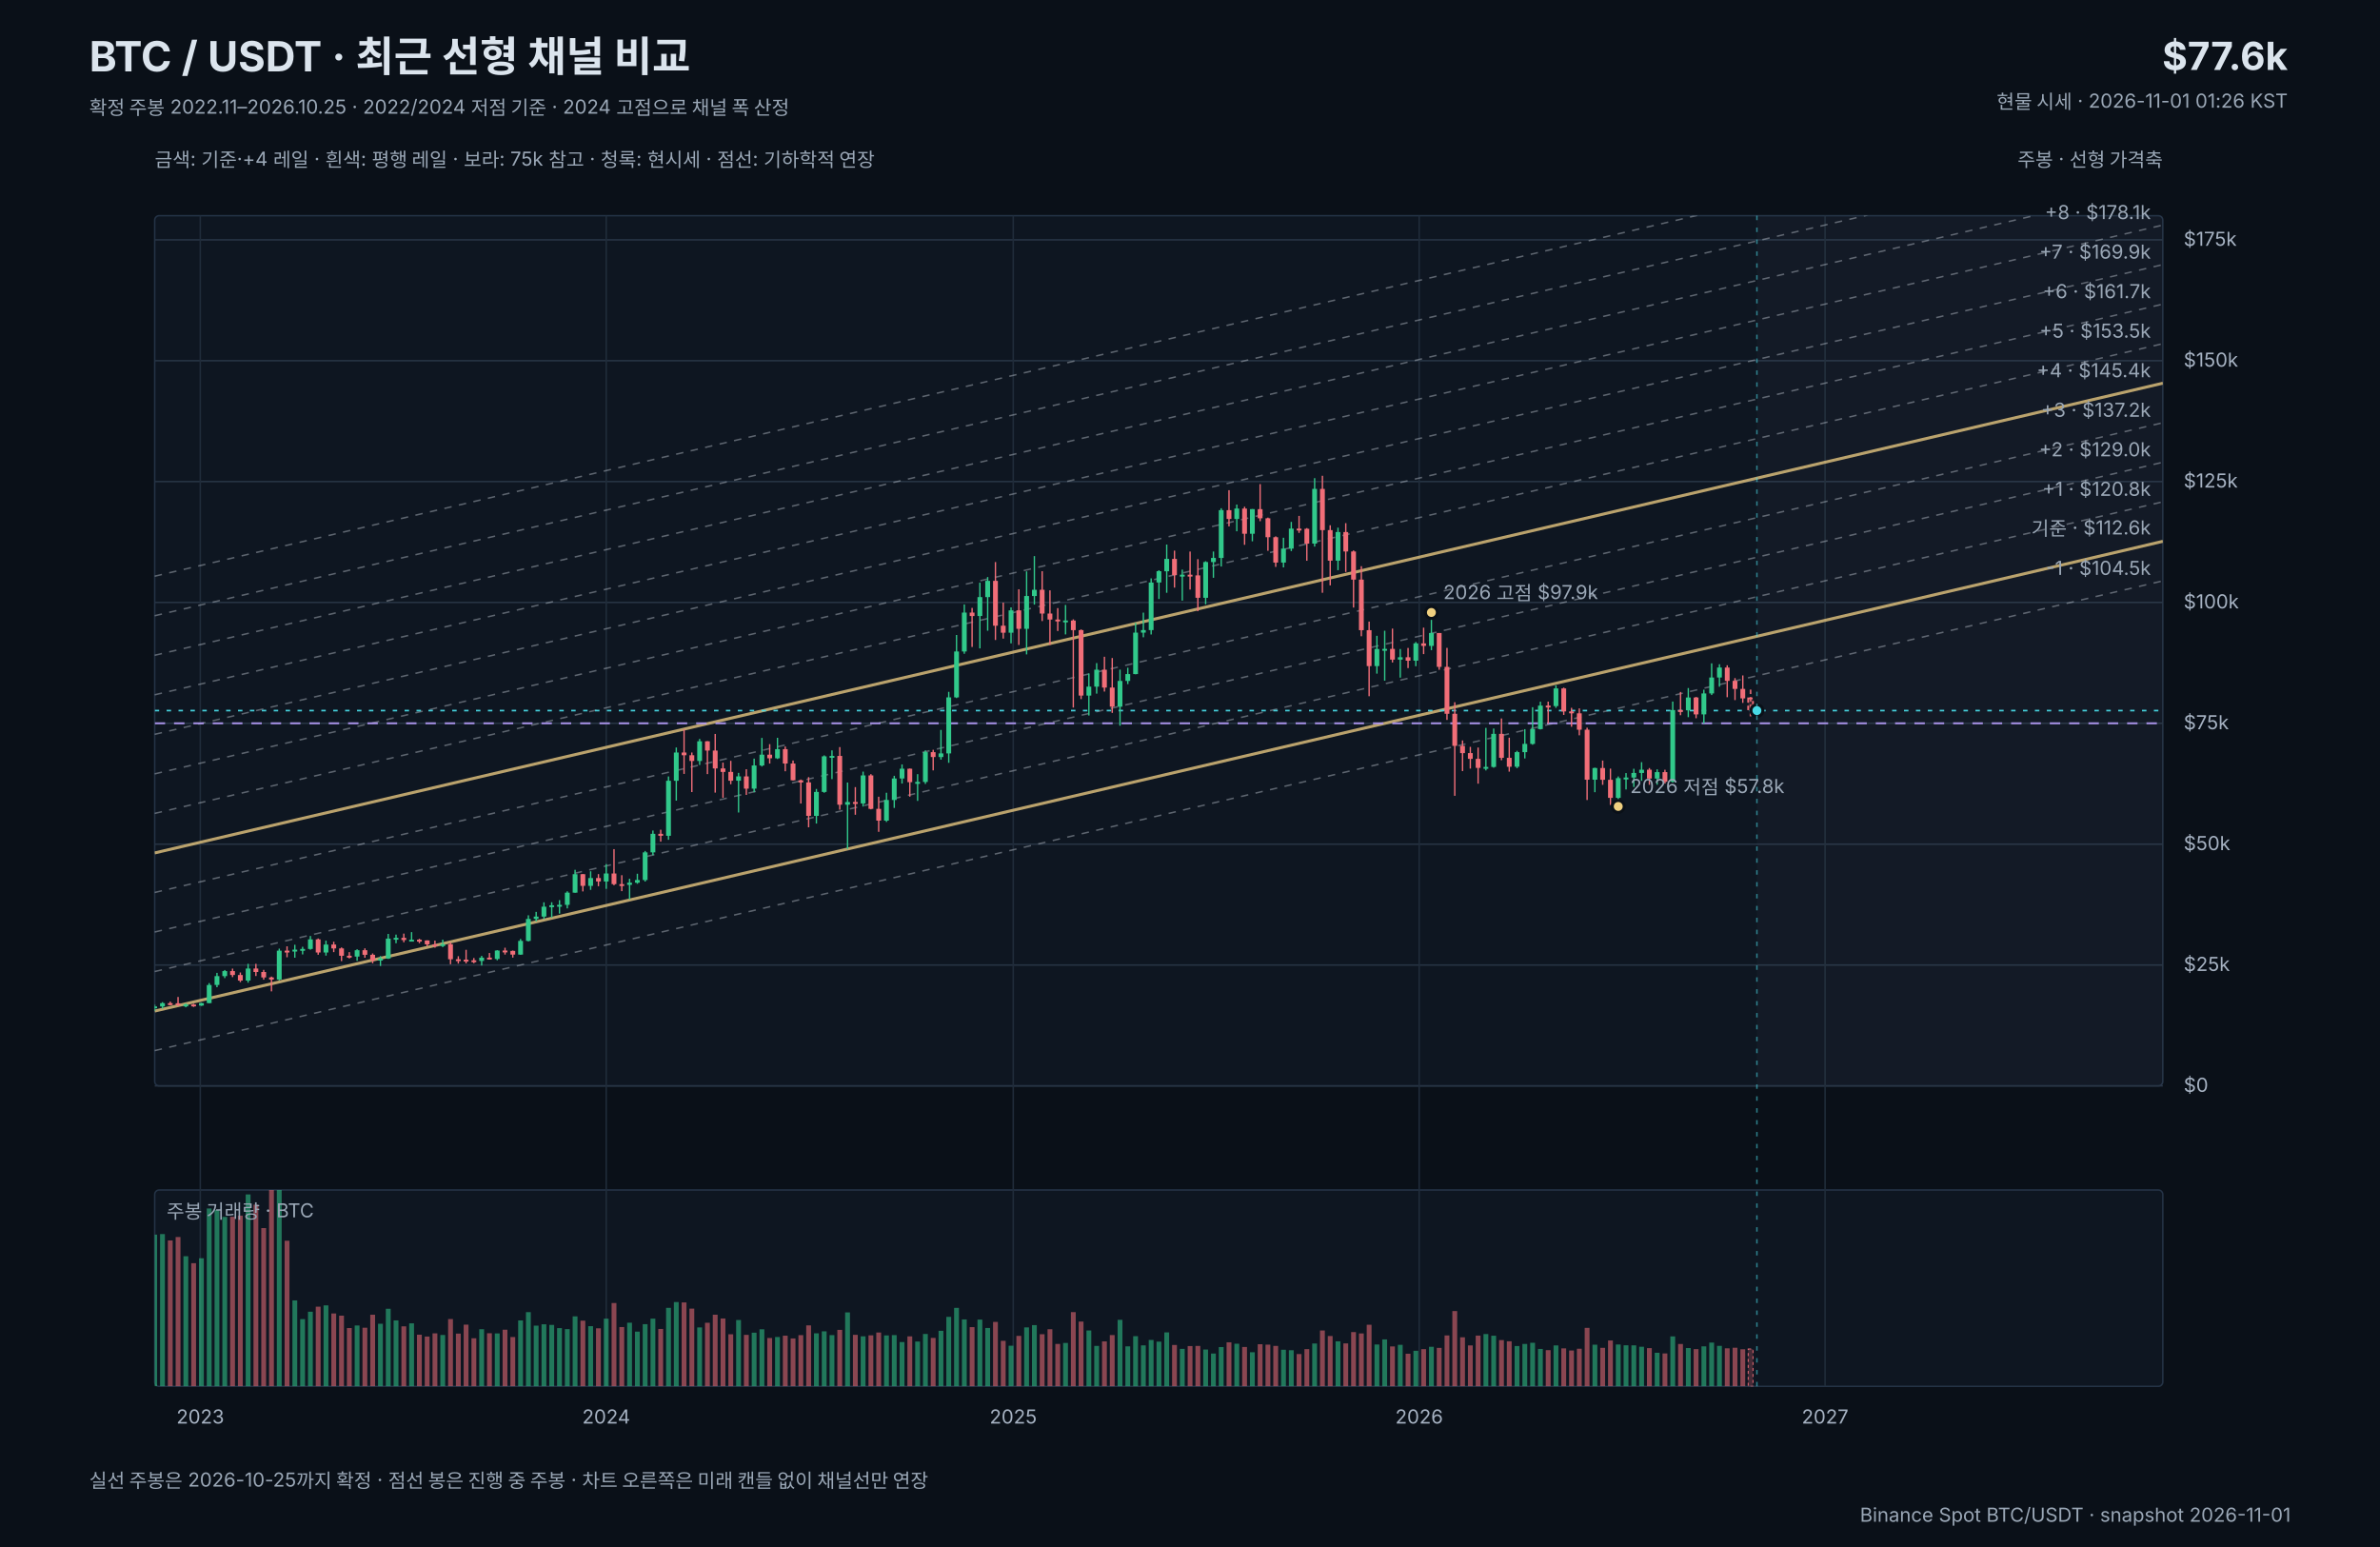
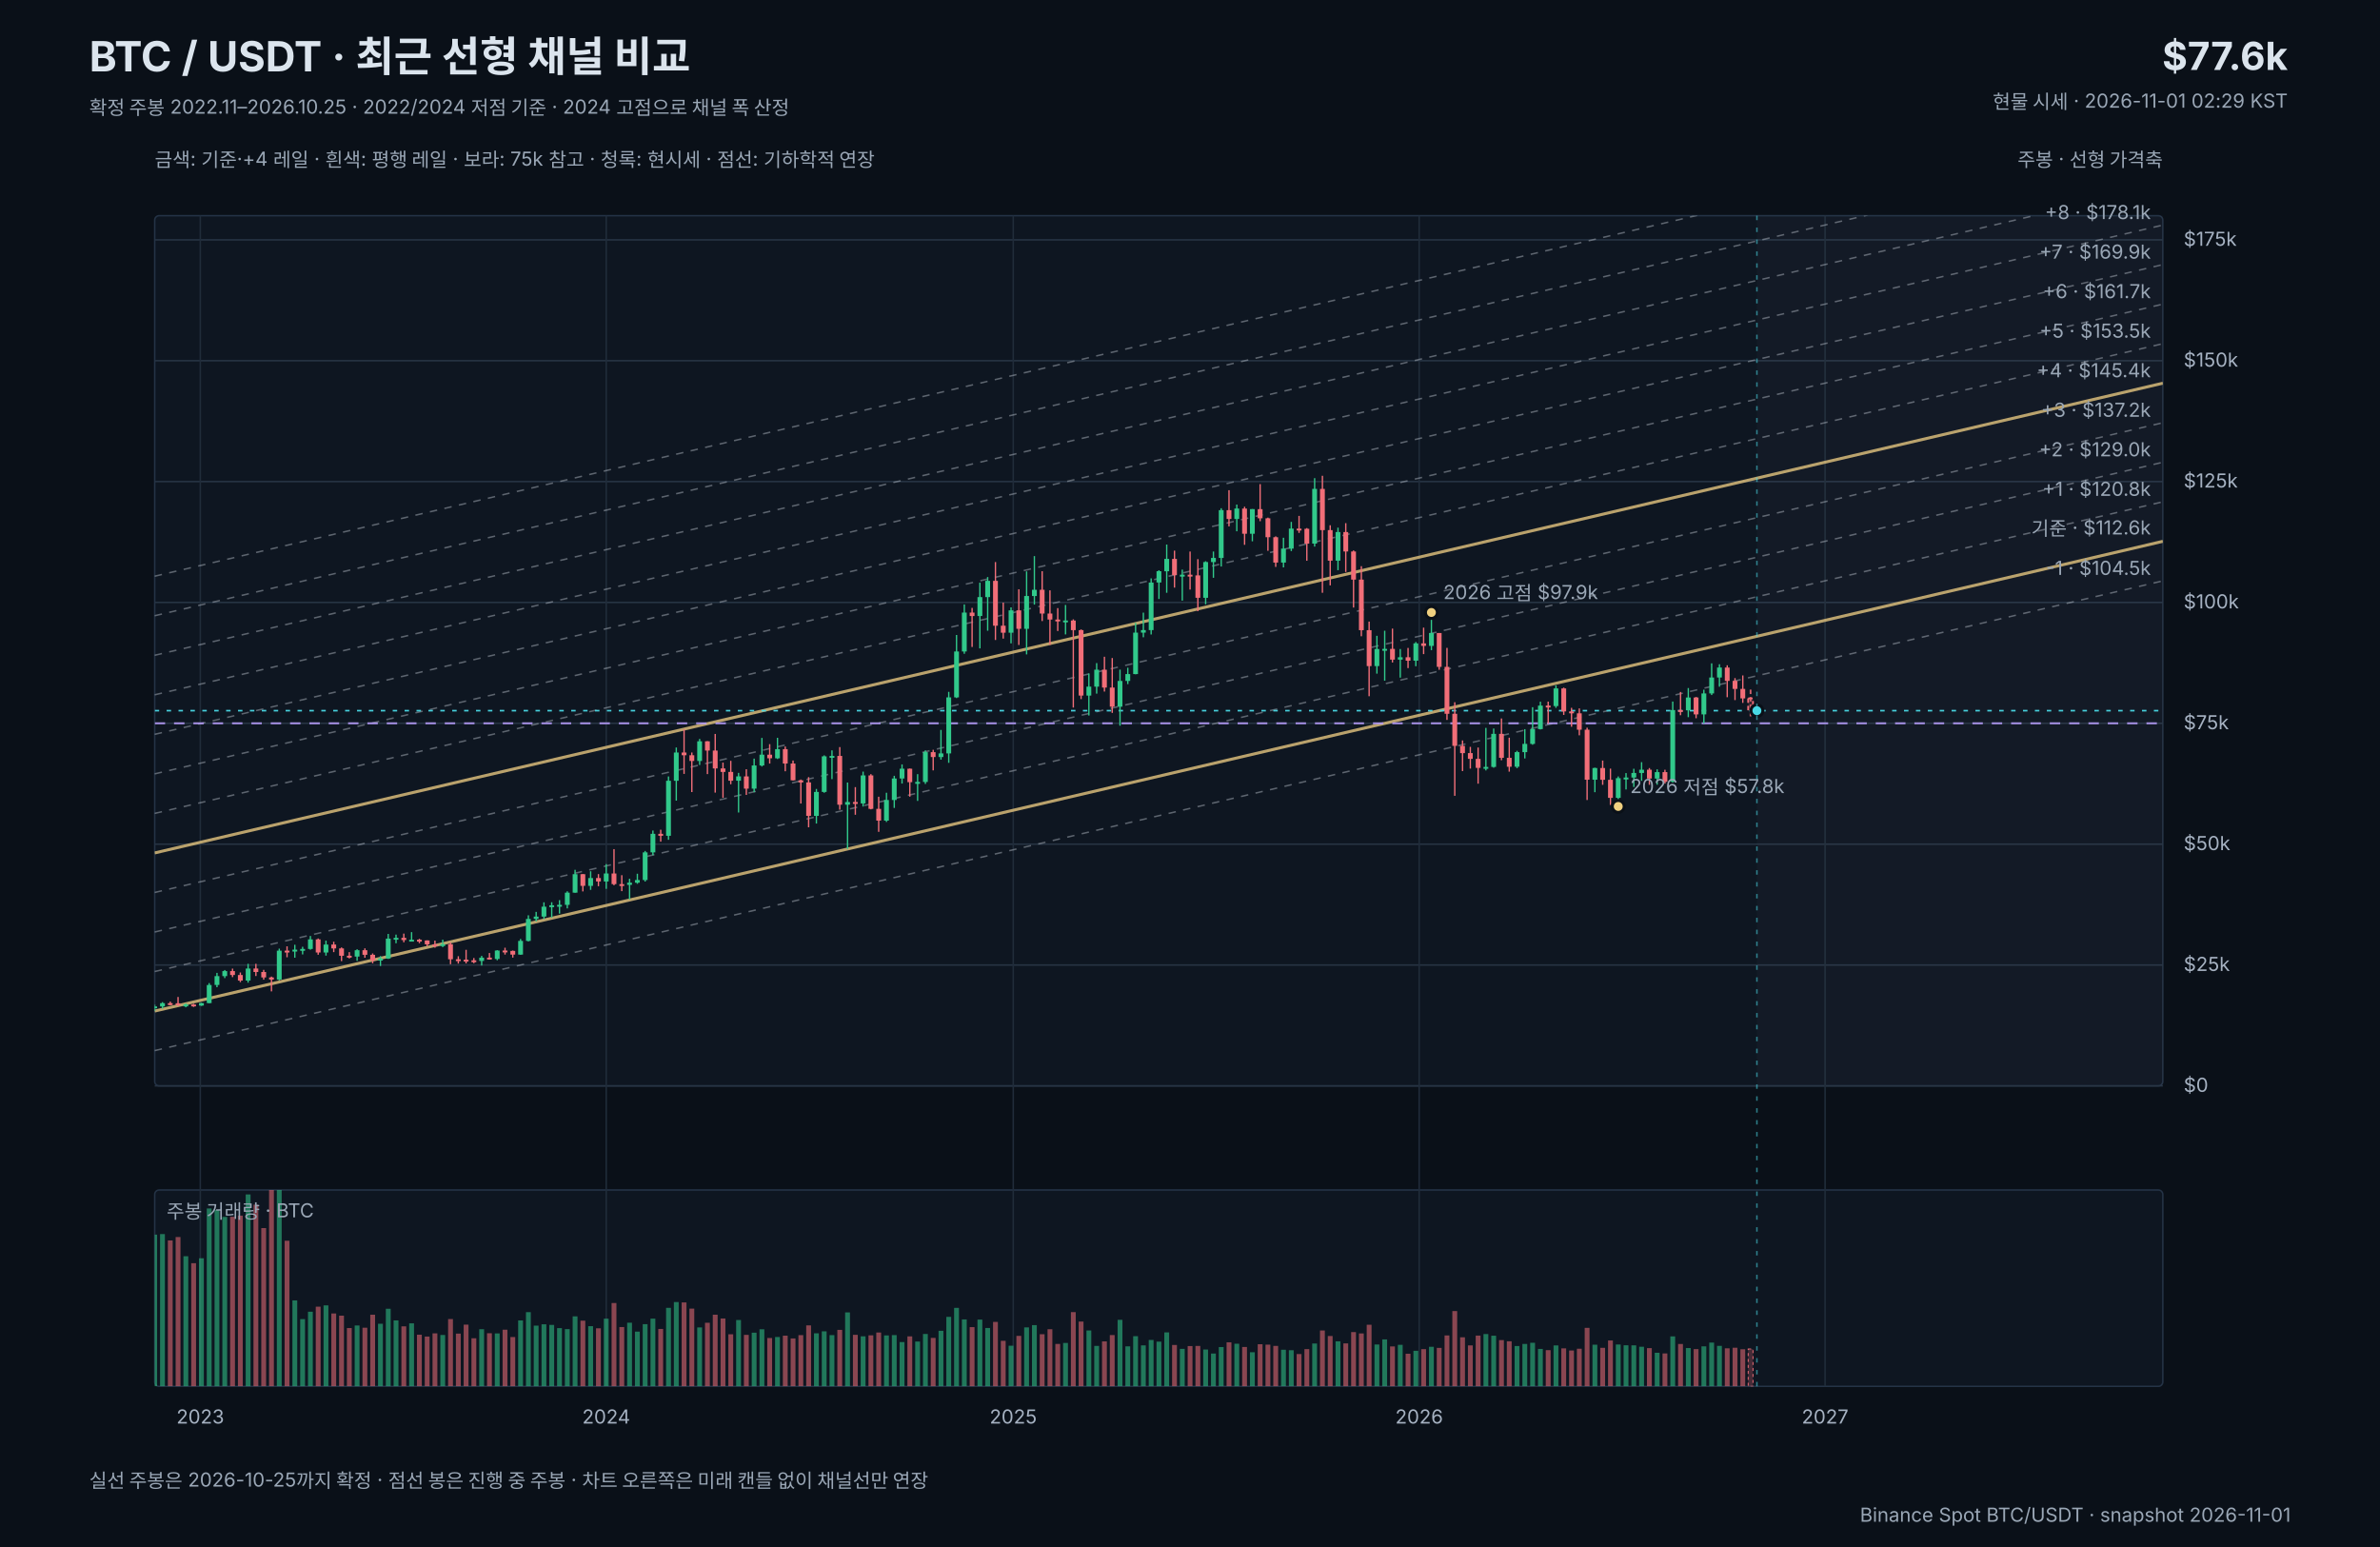
<svg xmlns="http://www.w3.org/2000/svg" width="1600" height="1040" viewBox="0 0 1600 1040">
  <rect width="1600" height="1040" fill="#0a1018" />
  <style>text{font-family:Inter,'Segoe UI','Noto Sans KR',sans-serif;fill:#dbe4ed}.small{font-size:13px;fill:#9aa7b6}.title{font-size:28px;font-weight:700}.axis{font-size:13px;fill:#a6b2c2}.badge{font-size:12px;font-weight:700}</style>
  <text x="60" y="48" class="title">BTC / USDT · 최근 선형 채널 비교</text>
  <text x="60" y="77" class="small">확정 주봉 2022.11–2026.10.25 · 2022/2024 저점 기준 · 2024 고점으로 채널 폭 산정</text>
  <text x="1538" y="47" text-anchor="end" font-size="26" font-weight="700" fill="#48d9e5">$77.6k</text>
-   <text x="1538" y="73" text-anchor="end" class="small">현물 시세 · 2026-11-01 01:26 KST</text>
+   <text x="1538" y="73" text-anchor="end" class="small">현물 시세 · 2026-11-01 02:29 KST</text>
  <text x="104" y="112" class="small">금색: 기준·+4 레일 · 흰색: 평행 레일 · 보라: 75k 참고 · 청록: 현시세 · 점선: 기하학적 연장</text>
  <text x="1454" y="112" text-anchor="end" class="small">주봉 · 선형 가격축</text>
  <rect x="104" y="145" width="1350" height="585" rx="3" fill="#0e1621" stroke="#243346" />
  <rect x="104" y="800" width="1350" height="132" rx="3" fill="#0e1621" stroke="#243346" />
  <defs>
    <clipPath id="priceClip">
      <rect x="104" y="145" width="1350" height="585" />
    </clipPath>
    <clipPath id="volumeClip">
      <rect x="104" y="800" width="1350" height="132" />
    </clipPath>
  </defs>
  <line x1="104" y1="730" x2="1454" y2="730" stroke="#273444" stroke-width="1" />
  <text x="1468" y="734" class="axis">$0</text>
  <line x1="104" y1="648.75" x2="1454" y2="648.75" stroke="#273444" stroke-width="1" />
  <text x="1468" y="652.75" class="axis">$25k</text>
  <line x1="104" y1="567.5" x2="1454" y2="567.5" stroke="#273444" stroke-width="1" />
  <text x="1468" y="571.5" class="axis">$50k</text>
  <line x1="104" y1="486.25" x2="1454" y2="486.25" stroke="#273444" stroke-width="1" />
  <text x="1468" y="490.25" class="axis">$75k</text>
  <line x1="104" y1="405" x2="1454" y2="405" stroke="#273444" stroke-width="1" />
  <text x="1468" y="409" class="axis">$100k</text>
  <line x1="104" y1="323.75" x2="1454" y2="323.75" stroke="#273444" stroke-width="1" />
  <text x="1468" y="327.75" class="axis">$125k</text>
  <line x1="104" y1="242.5" x2="1454" y2="242.5" stroke="#273444" stroke-width="1" />
  <text x="1468" y="246.5" class="axis">$150k</text>
  <line x1="104" y1="161.25" x2="1454" y2="161.25" stroke="#273444" stroke-width="1" />
  <text x="1468" y="165.25" class="axis">$175k</text>
  <line x1="134.653" y1="145" x2="134.653" y2="932" stroke="#202c3a" stroke-width="1" />
  <text x="134.653" y="957" text-anchor="middle" class="axis">2023</text>
  <line x1="407.541" y1="145" x2="407.541" y2="932" stroke="#202c3a" stroke-width="1" />
  <text x="407.541" y="957" text-anchor="middle" class="axis">2024</text>
  <line x1="681.177" y1="145" x2="681.177" y2="932" stroke="#202c3a" stroke-width="1" />
  <text x="681.177" y="957" text-anchor="middle" class="axis">2025</text>
  <line x1="954.065" y1="145" x2="954.065" y2="932" stroke="#202c3a" stroke-width="1" />
  <text x="954.065" y="957" text-anchor="middle" class="axis">2026</text>
  <line x1="1226.953" y1="145" x2="1226.953" y2="932" stroke="#202c3a" stroke-width="1" />
  <text x="1226.953" y="957" text-anchor="middle" class="axis">2027</text>
  <rect x="1181.112" y="145" width="272.888" height="585" fill="#9aa7b6" opacity=".035" clip-path="url(#priceClip)" />
  <g clip-path="url(#priceClip)">
    <line x1="104" y1="706.28" x2="1454" y2="390.494" stroke="#c8d0da" stroke-opacity=".42" stroke-width="1" stroke-dasharray="5 5" />
    <line x1="104" y1="679.703" x2="1454" y2="363.917" stroke="#dfc17c" stroke-opacity=".82" stroke-width="2" />
    <line x1="104" y1="653.126" x2="1454" y2="337.34" stroke="#c8d0da" stroke-opacity=".42" stroke-width="1" stroke-dasharray="5 5" />
    <line x1="104" y1="626.549" x2="1454" y2="310.763" stroke="#c8d0da" stroke-opacity=".42" stroke-width="1" stroke-dasharray="5 5" />
    <line x1="104" y1="599.972" x2="1454" y2="284.186" stroke="#c8d0da" stroke-opacity=".42" stroke-width="1" stroke-dasharray="5 5" />
    <line x1="104" y1="573.395" x2="1454" y2="257.609" stroke="#dfc17c" stroke-opacity=".82" stroke-width="2" />
    <line x1="104" y1="546.818" x2="1454" y2="231.032" stroke="#c8d0da" stroke-opacity=".42" stroke-width="1" stroke-dasharray="5 5" />
    <line x1="104" y1="520.241" x2="1454" y2="204.455" stroke="#c8d0da" stroke-opacity=".42" stroke-width="1" stroke-dasharray="5 5" />
    <line x1="104" y1="493.664" x2="1454" y2="177.878" stroke="#c8d0da" stroke-opacity=".42" stroke-width="1" stroke-dasharray="5 5" />
    <line x1="104" y1="467.087" x2="1454" y2="151.301" stroke="#c8d0da" stroke-opacity=".42" stroke-width="1" stroke-dasharray="5 5" />
    <line x1="104" y1="440.51" x2="1454" y2="124.724" stroke="#c8d0da" stroke-opacity=".42" stroke-width="1" stroke-dasharray="5 5" />
    <line x1="104" y1="413.933" x2="1454" y2="98.147" stroke="#c8d0da" stroke-opacity=".42" stroke-width="1" stroke-dasharray="5 5" />
    <line x1="104" y1="387.356" x2="1454" y2="71.57" stroke="#c8d0da" stroke-opacity=".42" stroke-width="1" stroke-dasharray="5 5" />
    <line x1="104" y1="486.25" x2="1454" y2="486.25" stroke="#b49af7" stroke-width="1.3" stroke-dasharray="7 6" opacity=".9" />
-     <line x1="104" y1="477.703" x2="1454" y2="477.703" stroke="#48d9e5" stroke-width="1.1" stroke-dasharray="3 5" opacity=".95" />
+     <line x1="104" y1="477.757" x2="1454" y2="477.757" stroke="#48d9e5" stroke-width="1.1" stroke-dasharray="3 5" opacity=".95" />
    <path d="M104.00 675.36V679.70M109.23 673.70V678.02M124.93 674.55V677.17M135.40 674.17V676.22M140.63 660.91V674.41M145.87 654.04V663.68M151.10 652.13V657.52M166.80 647.94V660.61M187.74 637.73V659.10M198.20 635.15V643.85M203.44 636.48V641.60M208.67 629.25V638.45M219.14 632.38V642.44M240.07 638.15V645.92M255.77 642.77V649.40M261.00 627.85V644.67M266.24 628.33V634.13M276.70 626.64V632.83M297.64 631.71V636.72M323.81 642.61V649.07M334.27 638.79V645.53M349.97 631.27V641.88M355.21 615.34V632.88M360.44 613.05V619.42M365.67 606.59V617.80M370.91 606.57V616.90M376.14 605.15V614.20M381.37 599.19V610.70M386.61 584.73V600.09M397.07 585.71V598.24M407.54 580.89V597.56M423.24 590.76V604.70M428.48 587.38V594.13M433.71 572.07V592.66M438.94 558.35V574.94M449.41 522.00V564.57M454.64 502.53V538.23M470.34 496.75V514.25M496.51 519.61V546.20M506.98 509.98V532.57M512.21 496.07V515.30M522.68 496.01V510.26M548.84 530.38V553.65M554.08 507.81V532.95M559.31 504.45V523.77M569.78 526.08V570.75M580.25 518.75V542.19M595.95 532.97V552.58M601.18 521.57V543.15M606.41 513.88V526.75M616.88 520.45V538.43M622.11 504.45V527.01M632.58 490.73V510.69M637.81 465.13V512.79M643.05 426.89V469.30M648.28 406.34V439.53M658.75 391.71V435.88M663.98 387.94V424.01M679.68 408.33V432.53M690.15 384.13V439.92M695.38 373.84V406.46M716.32 406.71V426.49M732.02 452.74V481.03M737.25 445.78V466.31M752.95 450.17V487.85M758.18 448.89V459.89M763.42 418.79V453.28M768.65 411.84V428.40M773.88 388.80V426.52M779.12 383.36V402.67M784.35 366.06V398.50M794.82 382.92V403.79M810.52 377.28V406.26M815.75 370.78V388.42M820.99 341.66V380.85M831.45 339.19V357.15M841.92 342.24V363.89M862.85 361.50V381.42M868.09 350.84V370.48M883.79 321.45V367.43M899.49 354.73V383.33M925.65 427.45V452.87M930.89 424.01V457.58M941.36 436.31V455.54M951.82 431.62V447.88M962.29 411.75V437.08M998.92 489.34V517.91M1004.16 489.78V516.08M1019.86 504.74V516.44M1025.09 490.18V509.87M1030.32 475.42V500.66M1035.56 471.71V490.40M1046.02 460.74V475.84M1072.19 516.15V532.55M1087.89 522.00V542.15M1093.13 519.72V530.75M1098.36 516.80V529.07M1103.59 512.39V524.92M1114.06 517.21V527.52M1124.53 471.63V526.06M1134.99 462.53V482.14M1145.46 463.66V486.35M1150.69 445.96V467.24M1155.93 446.54V461.67" fill="none" stroke="#31c98b" stroke-width=".9" />
    <path d="M114.47 673.37V675.79M119.70 670.24V676.29M130.17 674.84V676.92M156.33 651.17V656.88M161.57 653.78V660.28M172.04 647.94V656.15M177.27 652.00V658.59M182.50 656.54V666.47M192.97 636.18V643.54M213.90 630.92V641.84M224.37 633.09V640.08M229.60 636.95V646.11M234.84 640.09V644.33M245.30 637.55V643.86M250.54 640.98V647.61M271.47 627.63V633.47M281.94 631.14V634.09M287.17 632.18V636.20M292.40 632.35V637.10M302.87 633.49V648.21M308.11 642.84V647.78M313.34 638.54V647.67M318.57 644.05V647.54M329.04 640.68V645.10M339.51 637.12V641.73M344.74 639.04V643.75M391.84 587.64V599.28M402.31 587.64V595.77M412.77 570.85V595.13M418.01 588.37V599.09M444.18 557.80V565.81M459.88 490.22V520.27M465.11 505.89V532.48M475.58 498.31V520.40M480.81 493.41V532.85M486.04 512.68V536.30M491.28 511.49V527.23M501.74 517.13V534.39M517.44 500.27V513.32M527.91 501.86V518.50M533.14 511.28V524.67M538.38 524.05V540.19M543.61 522.45V556.17M564.55 502.24V544.35M575.01 529.15V547.74M585.48 520.44V544.10M590.71 535.62V559.21M611.65 516.74V535.56M627.35 504.06V517.90M653.51 408.67V434.93M669.21 377.85V430.24M674.45 405.12V429.31M684.92 396.15V433.59M700.62 384.01V417.51M705.85 396.87V433.50M711.08 408.82V424.21M721.55 416.38V475.66M726.78 423.15V470.00M742.48 441.51V464.91M747.72 442.38V479.25M789.58 370.17V395.03M800.05 370.78V396.34M805.29 375.90V410.85M826.22 329.54V353.86M836.69 340.65V366.26M847.15 325.46V350.39M852.39 347.98V370.29M857.62 360.58V381.11M873.32 346.82V358.25M878.55 355.02V376.98M889.02 319.85V398.50M894.25 353.12V393.53M904.72 351.70V384.51M909.95 370.06V408.43M915.19 380.63V427.73M920.42 417.86V468.05M936.12 422.59V445.37M946.59 435.59V449.13M957.06 421.94V439.74M967.52 425.56V450.26M972.76 435.55V483.97M977.99 472.08V535.00M983.22 497.78V518.37M988.46 502.09V516.70M993.69 502.54V526.84M1009.39 483.00V511.08M1014.62 495.92V518.75M1040.79 471.67V486.45M1051.26 462.26V480.61M1056.49 475.85V488.56M1061.73 476.24V494.33M1066.96 489.20V537.82M1077.43 511.30V527.62M1082.66 516.73V541.13M1108.83 516.33V527.61M1119.29 517.48V526.76M1129.76 465.19V480.82M1140.23 468.56V482.85M1161.16 447.25V468.72M1166.39 455.86V470.65M1171.63 454.08V472.53" fill="none" stroke="#f16e78" stroke-width=".9" />
    <path d="M102.38 676.61h3.24v1.25h-3.24ZM107.61 674.41h3.24v2.20h-3.24ZM123.31 675.30h3.24v1.25h-3.24ZM133.78 674.33h3.24v1.66h-3.24ZM139.01 662.17h3.24v12.17h-3.24ZM144.25 656.20h3.24v5.96h-3.24ZM149.48 652.84h3.24v3.37h-3.24ZM165.18 651.12h3.24v8.09h-3.24ZM186.11 639.09h3.24v19.42h-3.24ZM196.58 638.44h3.24v1.25h-3.24ZM201.81 637.95h3.24v1.25h-3.24ZM207.05 631.51h3.24v6.44h-3.24ZM217.51 634.99h3.24v5.34h-3.24ZM238.45 638.79h3.24v4.28h-3.24ZM254.15 644.40h3.24v1.35h-3.24ZM259.38 631.00h3.24v13.40h-3.24ZM264.62 630.49h3.24v1.25h-3.24ZM275.08 631.75h3.24v1.25h-3.24ZM296.02 634.76h3.24v1.25h-3.24ZM322.18 643.79h3.24v2.23h-3.24ZM332.65 639.02h3.24v5.67h-3.24ZM348.35 632.52h3.24v9.22h-3.24ZM353.58 617.79h3.24v14.73h-3.24ZM358.82 616.21h3.24v1.58h-3.24ZM364.05 609.54h3.24v6.67h-3.24ZM369.28 608.58h3.24v1.25h-3.24ZM374.52 608.30h3.24v1.25h-3.24ZM379.75 600.09h3.24v8.21h-3.24ZM384.99 587.68h3.24v12.41h-3.24ZM395.45 590.28h3.24v5.25h-3.24ZM405.92 587.23h3.24v5.35h-3.24ZM421.62 593.40h3.24v1.46h-3.24ZM426.85 591.61h3.24v1.79h-3.24ZM432.09 573.03h3.24v18.58h-3.24ZM437.32 560.55h3.24v12.47h-3.24ZM447.79 524.88h3.24v37.00h-3.24ZM453.02 505.89h3.24v18.99h-3.24ZM468.72 498.34h3.24v13.23h-3.24ZM494.89 521.96h3.24v2.90h-3.24ZM505.35 514.61h3.24v15.57h-3.24ZM510.59 507.35h3.24v7.26h-3.24ZM521.06 503.64h3.24v6.12h-3.24ZM547.22 532.41h3.24v16.06h-3.24ZM552.46 508.46h3.24v23.94h-3.24ZM557.69 508.19h3.24v1.25h-3.24ZM568.16 539.18h3.24v1.79h-3.24ZM578.62 521.29h3.24v18.83h-3.24ZM594.32 537.82h3.24v13.85h-3.24ZM599.56 523.37h3.24v14.45h-3.24ZM604.79 516.79h3.24v6.58h-3.24ZM615.26 525.67h3.24v1.25h-3.24ZM620.49 505.65h3.24v20.03h-3.24ZM630.96 506.48h3.24v2.45h-3.24ZM636.19 468.80h3.24v37.68h-3.24ZM641.43 437.97h3.24v30.83h-3.24ZM646.66 411.82h3.24v26.14h-3.24ZM657.13 401.39h3.24v12.75h-3.24ZM662.36 390.49h3.24v10.90h-3.24ZM678.06 410.32h3.24v15.03h-3.24ZM688.53 400.67h3.24v22.06h-3.24ZM693.76 396.49h3.24v4.19h-3.24ZM714.69 417.16h3.24v1.25h-3.24ZM730.39 461.63h3.24v5.98h-3.24ZM735.63 450.23h3.24v11.40h-3.24ZM751.33 457.78h3.24v17.32h-3.24ZM756.56 453.17h3.24v4.61h-3.24ZM761.79 425.31h3.24v27.85h-3.24ZM767.03 423.60h3.24v1.72h-3.24ZM772.26 391.62h3.24v31.98h-3.24ZM777.50 384.02h3.24v7.59h-3.24ZM782.73 375.74h3.24v8.29h-3.24ZM793.20 386.36h3.24v1.25h-3.24ZM808.90 377.84h3.24v24.03h-3.24ZM814.13 375.09h3.24v2.75h-3.24ZM819.36 342.97h3.24v32.12h-3.24ZM829.83 341.90h3.24v6.99h-3.24ZM840.30 342.29h3.24v16.53h-3.24ZM861.23 368.80h3.24v9.40h-3.24ZM866.46 355.38h3.24v13.42h-3.24ZM882.16 328.68h3.24v36.78h-3.24ZM897.87 357.68h3.24v19.23h-3.24ZM924.03 436.33h3.24v11.47h-3.24ZM929.27 436.22h3.24v1.25h-3.24ZM939.73 441.86h3.24v1.58h-3.24ZM950.20 432.53h3.24v11.63h-3.24ZM960.67 425.56h3.24v8.64h-3.24ZM997.30 515.59h3.24v1.25h-3.24ZM1002.53 493.35h3.24v22.24h-3.24ZM1018.23 505.64h3.24v9.83h-3.24ZM1023.47 500.09h3.24v5.55h-3.24ZM1028.70 490.14h3.24v9.95h-3.24ZM1033.94 474.36h3.24v15.78h-3.24ZM1044.40 462.82h3.24v11.83h-3.24ZM1070.57 516.32h3.24v7.85h-3.24ZM1086.27 523.14h3.24v13.24h-3.24ZM1091.50 522.72h3.24v1.25h-3.24ZM1096.74 519.65h3.24v3.06h-3.24ZM1101.97 517.45h3.24v2.20h-3.24ZM1112.44 519.07h3.24v4.33h-3.24ZM1122.90 477.36h3.24v48.21h-3.24ZM1133.37 468.89h3.24v8.64h-3.24ZM1143.84 466.17h3.24v14.09h-3.24ZM1149.07 455.47h3.24v10.71h-3.24ZM1154.31 448.78h3.24v6.69h-3.24Z" fill="#31c98b" />
    <path d="M112.84 674.40h3.24v1.25h-3.24ZM118.08 674.47h3.24v1.25h-3.24ZM128.54 675.30h3.24v1.25h-3.24ZM154.71 652.83h3.24v2.63h-3.24ZM159.95 655.47h3.24v3.74h-3.24ZM170.41 651.11h3.24v2.33h-3.24ZM175.65 653.45h3.24v3.65h-3.24ZM180.88 657.10h3.24v1.41h-3.24ZM191.35 639.09h3.24v1.25h-3.24ZM212.28 631.51h3.24v8.82h-3.24ZM222.75 634.99h3.24v2.61h-3.24ZM227.98 637.60h3.24v4.92h-3.24ZM233.21 642.52h3.24v1.25h-3.24ZM243.68 638.79h3.24v3.09h-3.24ZM248.91 641.88h3.24v3.87h-3.24ZM269.85 630.49h3.24v1.48h-3.24ZM280.32 631.75h3.24v1.25h-3.24ZM285.55 632.23h3.24v2.61h-3.24ZM290.78 634.84h3.24v1.25h-3.24ZM301.25 634.76h3.24v10.12h-3.24ZM306.48 644.88h3.24v1.25h-3.24ZM311.72 645.17h3.24v1.25h-3.24ZM316.95 645.59h3.24v1.25h-3.24ZM327.42 643.79h3.24v1.25h-3.24ZM337.88 639.02h3.24v1.25h-3.24ZM343.12 639.27h3.24v2.48h-3.24ZM390.22 587.68h3.24v7.85h-3.24ZM400.69 590.28h3.24v2.30h-3.24ZM411.15 587.23h3.24v7.14h-3.24ZM416.39 594.37h3.24v1.25h-3.24ZM442.55 560.55h3.24v1.33h-3.24ZM458.25 505.89h3.24v1.83h-3.24ZM463.49 507.72h3.24v3.85h-3.24ZM473.95 498.34h3.24v6.24h-3.24ZM479.19 504.58h3.24v12.02h-3.24ZM484.42 516.60h3.24v2.34h-3.24ZM489.65 518.94h3.24v5.92h-3.24ZM500.12 521.96h3.24v8.22h-3.24ZM515.82 507.35h3.24v2.41h-3.24ZM526.29 503.64h3.24v9.66h-3.24ZM531.52 513.30h3.24v11.27h-3.24ZM536.76 524.57h3.24v1.42h-3.24ZM541.99 525.99h3.24v22.47h-3.24ZM562.92 508.19h3.24v32.79h-3.24ZM573.39 539.18h3.24v1.25h-3.24ZM583.86 521.29h3.24v22.48h-3.24ZM589.09 543.77h3.24v7.90h-3.24ZM610.02 516.79h3.24v9.04h-3.24ZM625.72 505.65h3.24v3.28h-3.24ZM651.89 411.82h3.24v2.32h-3.24ZM667.59 390.49h3.24v30.15h-3.24ZM672.83 420.64h3.24v4.71h-3.24ZM683.29 410.32h3.24v12.41h-3.24ZM698.99 396.48h3.24v15.99h-3.24ZM704.23 412.47h3.24v4.02h-3.24ZM709.46 416.50h3.24v1.25h-3.24ZM719.93 417.16h3.24v6.46h-3.24ZM725.16 423.62h3.24v43.99h-3.24ZM740.86 450.23h3.24v12.00h-3.24ZM746.09 462.23h3.24v12.87h-3.24ZM787.96 375.74h3.24v10.92h-3.24ZM798.43 386.36h3.24v1.25h-3.24ZM803.66 386.82h3.24v15.05h-3.24ZM824.60 342.97h3.24v5.92h-3.24ZM835.06 341.90h3.24v16.92h-3.24ZM845.53 342.29h3.24v6.14h-3.24ZM850.76 348.43h3.24v12.71h-3.24ZM856.00 361.15h3.24v17.05h-3.24ZM871.70 355.38h3.24v1.25h-3.24ZM876.93 355.50h3.24v9.97h-3.24ZM887.40 328.68h3.24v27.70h-3.24ZM892.63 356.38h3.24v20.53h-3.24ZM903.10 357.68h3.24v13.06h-3.24ZM908.33 370.74h3.24v18.91h-3.24ZM913.57 389.65h3.24v34.00h-3.24ZM918.80 423.65h3.24v24.15h-3.24ZM934.50 436.22h3.24v7.23h-3.24ZM944.97 441.86h3.24v2.30h-3.24ZM955.43 432.53h3.24v1.68h-3.24ZM965.90 425.56h3.24v22.76h-3.24ZM971.13 448.32h3.24v31.53h-3.24ZM976.37 479.85h3.24v21.57h-3.24ZM981.60 501.43h3.24v4.87h-3.24ZM986.83 506.29h3.24v3.86h-3.24ZM992.07 510.16h3.24v6.07h-3.24ZM1007.77 493.35h3.24v16.11h-3.24ZM1013.00 509.46h3.24v6.01h-3.24ZM1039.17 474.36h3.24v1.25h-3.24ZM1049.64 462.82h3.24v15.45h-3.24ZM1054.87 478.26h3.24v1.28h-3.24ZM1060.10 479.54h3.24v11.02h-3.24ZM1065.34 490.56h3.24v33.61h-3.24ZM1075.80 516.32h3.24v7.91h-3.24ZM1081.04 524.24h3.24v12.14h-3.24ZM1107.20 517.45h3.24v5.95h-3.24ZM1117.67 519.07h3.24v6.51h-3.24ZM1128.14 477.36h3.24v1.25h-3.24ZM1138.60 468.89h3.24v11.37h-3.24ZM1159.54 448.78h3.24v8.96h-3.24ZM1164.77 457.74h3.24v5.39h-3.24ZM1170.01 463.12h3.24v6.38h-3.24Z" fill="#f16e78" />
    <line x1="1176.861" y1="463.594" x2="1176.861" y2="481.941" stroke="#f16e78" stroke-width="1.2" stroke-dasharray="3 2" opacity=".85" />
-     <rect x="1175.239" y="469.499" width="3.245" height="8.204" fill="#f16e78" fill-opacity=".18" stroke="#f16e78" stroke-width="1.2" stroke-dasharray="3 2" />
-     <circle cx="1181.112" cy="477.703" r="4" fill="#48d9e5" stroke="#0a1018" stroke-width="2" />
+     <rect x="1175.239" y="469.499" width="3.245" height="8.258" fill="#f16e78" fill-opacity=".18" stroke="#f16e78" stroke-width="1.2" stroke-dasharray="3 2" />
+     <circle cx="1181.112" cy="477.757" r="4" fill="#48d9e5" stroke="#0a1018" stroke-width="2" />
    <circle cx="962.289" cy="411.745" r="4" fill="#f0d080" stroke="#0a1018" stroke-width="2" />
    <text x="970.289" y="402.745" class="small" fill="#f0d080">2026 고점 $97.9k</text>
    <circle cx="1087.892" cy="542.149" r="4" fill="#f0d080" stroke="#0a1018" stroke-width="2" />
    <text x="1095.892" y="533.149" class="small" fill="#f0d080">2026 저점 $57.8k</text>
  </g>
  <g clip-path="url(#volumeClip)">
    <rect x="102.378" y="830" width="3.245" height="102" fill="#31c98b" opacity=".55" />
    <rect x="107.611" y="829.637" width="3.245" height="102.363" fill="#31c98b" opacity=".55" />
    <rect x="112.845" y="833.906" width="3.245" height="98.094" fill="#f16e78" opacity=".55" />
    <rect x="118.078" y="831.619" width="3.245" height="100.381" fill="#f16e78" opacity=".55" />
    <rect x="123.312" y="844.528" width="3.245" height="87.472" fill="#31c98b" opacity=".55" />
    <rect x="128.545" y="849.2" width="3.245" height="82.8" fill="#f16e78" opacity=".55" />
    <rect x="133.778" y="845.898" width="3.245" height="86.102" fill="#31c98b" opacity=".55" />
    <rect x="139.012" y="812.422" width="3.245" height="119.578" fill="#31c98b" opacity=".55" />
    <rect x="144.245" y="813.446" width="3.245" height="118.554" fill="#31c98b" opacity=".55" />
    <rect x="149.479" y="818.106" width="3.245" height="113.894" fill="#31c98b" opacity=".55" />
    <rect x="154.712" y="818" width="3.245" height="114" fill="#f16e78" opacity=".55" />
    <rect x="159.946" y="817.231" width="3.245" height="114.769" fill="#f16e78" opacity=".55" />
    <rect x="165.179" y="802.982" width="3.245" height="129.018" fill="#31c98b" opacity=".55" />
    <rect x="170.413" y="809.871" width="3.245" height="122.129" fill="#f16e78" opacity=".55" />
    <rect x="175.646" y="825.604" width="3.245" height="106.396" fill="#f16e78" opacity=".55" />
    <rect x="180.88" y="797.394" width="3.245" height="134.606" fill="#f16e78" opacity=".55" />
    <rect x="186.113" y="773.365" width="3.245" height="158.635" fill="#31c98b" opacity=".55" />
    <rect x="191.347" y="834.109" width="3.245" height="97.891" fill="#f16e78" opacity=".55" />
    <rect x="196.58" y="874.228" width="3.245" height="57.772" fill="#31c98b" opacity=".55" />
    <rect x="201.814" y="886.801" width="3.245" height="45.199" fill="#31c98b" opacity=".55" />
    <rect x="207.047" y="881.836" width="3.245" height="50.164" fill="#31c98b" opacity=".55" />
    <rect x="212.28" y="878.44" width="3.245" height="53.56" fill="#f16e78" opacity=".55" />
    <rect x="217.514" y="877.565" width="3.245" height="54.435" fill="#31c98b" opacity=".55" />
    <rect x="222.747" y="883.009" width="3.245" height="48.991" fill="#f16e78" opacity=".55" />
    <rect x="227.981" y="884.484" width="3.245" height="47.516" fill="#f16e78" opacity=".55" />
    <rect x="233.214" y="892.814" width="3.245" height="39.186" fill="#f16e78" opacity=".55" />
    <rect x="238.448" y="891.095" width="3.245" height="40.905" fill="#31c98b" opacity=".55" />
    <rect x="243.681" y="892.584" width="3.245" height="39.416" fill="#f16e78" opacity=".55" />
    <rect x="248.915" y="883.855" width="3.245" height="48.145" fill="#f16e78" opacity=".55" />
    <rect x="254.148" y="889.92" width="3.245" height="42.08" fill="#31c98b" opacity=".55" />
    <rect x="259.382" y="879.842" width="3.245" height="52.158" fill="#31c98b" opacity=".55" />
    <rect x="264.615" y="887.668" width="3.245" height="44.332" fill="#31c98b" opacity=".55" />
    <rect x="269.849" y="891.669" width="3.245" height="40.331" fill="#f16e78" opacity=".55" />
    <rect x="275.082" y="889.639" width="3.245" height="42.361" fill="#31c98b" opacity=".55" />
    <rect x="280.316" y="897.276" width="3.245" height="34.724" fill="#f16e78" opacity=".55" />
    <rect x="285.549" y="898.523" width="3.245" height="33.477" fill="#f16e78" opacity=".55" />
    <rect x="290.783" y="896.381" width="3.245" height="35.619" fill="#f16e78" opacity=".55" />
    <rect x="296.016" y="897.475" width="3.245" height="34.525" fill="#31c98b" opacity=".55" />
    <rect x="301.249" y="886.75" width="3.245" height="45.25" fill="#f16e78" opacity=".55" />
    <rect x="306.483" y="896.545" width="3.245" height="35.455" fill="#f16e78" opacity=".55" />
    <rect x="311.716" y="890.518" width="3.245" height="41.482" fill="#f16e78" opacity=".55" />
    <rect x="316.95" y="899.676" width="3.245" height="32.324" fill="#f16e78" opacity=".55" />
    <rect x="322.183" y="893.6" width="3.245" height="38.4" fill="#31c98b" opacity=".55" />
    <rect x="327.417" y="896.301" width="3.245" height="35.699" fill="#f16e78" opacity=".55" />
    <rect x="332.65" y="896.421" width="3.245" height="35.579" fill="#31c98b" opacity=".55" />
    <rect x="337.884" y="893.925" width="3.245" height="38.075" fill="#f16e78" opacity=".55" />
    <rect x="343.117" y="898.849" width="3.245" height="33.151" fill="#f16e78" opacity=".55" />
    <rect x="348.351" y="887.684" width="3.245" height="44.316" fill="#31c98b" opacity=".55" />
    <rect x="353.584" y="882.12" width="3.245" height="49.88" fill="#31c98b" opacity=".55" />
    <rect x="358.818" y="891.192" width="3.245" height="40.808" fill="#31c98b" opacity=".55" />
    <rect x="364.051" y="890.288" width="3.245" height="41.712" fill="#31c98b" opacity=".55" />
    <rect x="369.285" y="890.695" width="3.245" height="41.305" fill="#31c98b" opacity=".55" />
    <rect x="374.518" y="892.857" width="3.245" height="39.143" fill="#31c98b" opacity=".55" />
    <rect x="379.752" y="893.526" width="3.245" height="38.474" fill="#31c98b" opacity=".55" />
    <rect x="384.985" y="884.955" width="3.245" height="47.045" fill="#31c98b" opacity=".55" />
    <rect x="390.218" y="887.843" width="3.245" height="44.157" fill="#f16e78" opacity=".55" />
    <rect x="395.452" y="891.552" width="3.245" height="40.448" fill="#31c98b" opacity=".55" />
    <rect x="400.685" y="892.979" width="3.245" height="39.021" fill="#f16e78" opacity=".55" />
    <rect x="405.919" y="886.51" width="3.245" height="45.49" fill="#31c98b" opacity=".55" />
    <rect x="411.152" y="875.984" width="3.245" height="56.016" fill="#f16e78" opacity=".55" />
    <rect x="416.386" y="892.132" width="3.245" height="39.868" fill="#f16e78" opacity=".55" />
    <rect x="421.619" y="889.22" width="3.245" height="42.78" fill="#31c98b" opacity=".55" />
    <rect x="426.853" y="895.214" width="3.245" height="36.786" fill="#31c98b" opacity=".55" />
    <rect x="432.086" y="890.194" width="3.245" height="41.806" fill="#31c98b" opacity=".55" />
    <rect x="437.32" y="886.483" width="3.245" height="45.517" fill="#31c98b" opacity=".55" />
    <rect x="442.553" y="893.417" width="3.245" height="38.583" fill="#f16e78" opacity=".55" />
    <rect x="447.787" y="879.225" width="3.245" height="52.775" fill="#31c98b" opacity=".55" />
    <rect x="453.02" y="875.33" width="3.245" height="56.67" fill="#31c98b" opacity=".55" />
    <rect x="458.254" y="875.587" width="3.245" height="56.413" fill="#f16e78" opacity=".55" />
    <rect x="463.487" y="879.742" width="3.245" height="52.258" fill="#f16e78" opacity=".55" />
    <rect x="468.721" y="892.39" width="3.245" height="39.61" fill="#31c98b" opacity=".55" />
    <rect x="473.954" y="889.249" width="3.245" height="42.751" fill="#f16e78" opacity=".55" />
    <rect x="479.187" y="883.84" width="3.245" height="48.16" fill="#f16e78" opacity=".55" />
    <rect x="484.421" y="886.38" width="3.245" height="45.62" fill="#f16e78" opacity=".55" />
    <rect x="489.654" y="896.991" width="3.245" height="35.009" fill="#f16e78" opacity=".55" />
    <rect x="494.888" y="887.407" width="3.245" height="44.593" fill="#31c98b" opacity=".55" />
    <rect x="500.121" y="897.392" width="3.245" height="34.608" fill="#f16e78" opacity=".55" />
    <rect x="505.355" y="895.927" width="3.245" height="36.073" fill="#31c98b" opacity=".55" />
    <rect x="510.588" y="893.647" width="3.245" height="38.353" fill="#31c98b" opacity=".55" />
    <rect x="515.822" y="899.514" width="3.245" height="32.486" fill="#f16e78" opacity=".55" />
    <rect x="521.055" y="898.832" width="3.245" height="33.168" fill="#31c98b" opacity=".55" />
    <rect x="526.289" y="897.94" width="3.245" height="34.06" fill="#f16e78" opacity=".55" />
    <rect x="531.522" y="899.798" width="3.245" height="32.202" fill="#f16e78" opacity=".55" />
    <rect x="536.756" y="897.573" width="3.245" height="34.427" fill="#f16e78" opacity=".55" />
    <rect x="541.989" y="891.021" width="3.245" height="40.979" fill="#f16e78" opacity=".55" />
    <rect x="547.223" y="896.347" width="3.245" height="35.653" fill="#31c98b" opacity=".55" />
    <rect x="552.456" y="895.019" width="3.245" height="36.981" fill="#31c98b" opacity=".55" />
    <rect x="557.69" y="897.568" width="3.245" height="34.432" fill="#31c98b" opacity=".55" />
    <rect x="562.923" y="894.037" width="3.245" height="37.963" fill="#f16e78" opacity=".55" />
    <rect x="568.156" y="882.293" width="3.245" height="49.707" fill="#31c98b" opacity=".55" />
    <rect x="573.39" y="897.369" width="3.245" height="34.631" fill="#f16e78" opacity=".55" />
    <rect x="578.623" y="898.36" width="3.245" height="33.64" fill="#31c98b" opacity=".55" />
    <rect x="583.857" y="897.701" width="3.245" height="34.299" fill="#f16e78" opacity=".55" />
    <rect x="589.09" y="895.811" width="3.245" height="36.189" fill="#f16e78" opacity=".55" />
    <rect x="594.324" y="897.767" width="3.245" height="34.233" fill="#31c98b" opacity=".55" />
    <rect x="599.557" y="897.548" width="3.245" height="34.452" fill="#31c98b" opacity=".55" />
    <rect x="604.791" y="902.232" width="3.245" height="29.768" fill="#31c98b" opacity=".55" />
    <rect x="610.024" y="898.395" width="3.245" height="33.605" fill="#f16e78" opacity=".55" />
    <rect x="615.258" y="901.881" width="3.245" height="30.119" fill="#31c98b" opacity=".55" />
    <rect x="620.491" y="896.793" width="3.245" height="35.207" fill="#31c98b" opacity=".55" />
    <rect x="625.725" y="899.44" width="3.245" height="32.56" fill="#f16e78" opacity=".55" />
    <rect x="630.958" y="894.657" width="3.245" height="37.343" fill="#31c98b" opacity=".55" />
    <rect x="636.192" y="885.285" width="3.245" height="46.715" fill="#31c98b" opacity=".55" />
    <rect x="641.425" y="879.242" width="3.245" height="52.758" fill="#31c98b" opacity=".55" />
    <rect x="646.659" y="887.004" width="3.245" height="44.996" fill="#31c98b" opacity=".55" />
    <rect x="651.892" y="892.188" width="3.245" height="39.812" fill="#f16e78" opacity=".55" />
    <rect x="657.125" y="887.125" width="3.245" height="44.875" fill="#31c98b" opacity=".55" />
    <rect x="662.359" y="892.766" width="3.245" height="39.234" fill="#31c98b" opacity=".55" />
    <rect x="667.592" y="888.682" width="3.245" height="43.318" fill="#f16e78" opacity=".55" />
    <rect x="672.826" y="901.387" width="3.245" height="30.613" fill="#f16e78" opacity=".55" />
    <rect x="678.059" y="904.689" width="3.245" height="27.311" fill="#31c98b" opacity=".55" />
    <rect x="683.293" y="898.073" width="3.245" height="33.927" fill="#f16e78" opacity=".55" />
    <rect x="688.526" y="892.367" width="3.245" height="39.633" fill="#31c98b" opacity=".55" />
    <rect x="693.76" y="890.843" width="3.245" height="41.157" fill="#31c98b" opacity=".55" />
    <rect x="698.993" y="896.962" width="3.245" height="35.038" fill="#f16e78" opacity=".55" />
    <rect x="704.227" y="893.6" width="3.245" height="38.4" fill="#f16e78" opacity=".55" />
    <rect x="709.46" y="903.484" width="3.245" height="28.516" fill="#f16e78" opacity=".55" />
    <rect x="714.694" y="902.82" width="3.245" height="29.18" fill="#31c98b" opacity=".55" />
    <rect x="719.927" y="882.1" width="3.245" height="49.9" fill="#f16e78" opacity=".55" />
    <rect x="725.161" y="888.458" width="3.245" height="43.542" fill="#f16e78" opacity=".55" />
    <rect x="730.394" y="894.441" width="3.245" height="37.559" fill="#31c98b" opacity=".55" />
    <rect x="735.628" y="904.813" width="3.245" height="27.187" fill="#31c98b" opacity=".55" />
    <rect x="740.861" y="901.782" width="3.245" height="30.218" fill="#f16e78" opacity=".55" />
    <rect x="746.094" y="897.533" width="3.245" height="34.467" fill="#f16e78" opacity=".55" />
    <rect x="751.328" y="887.28" width="3.245" height="44.72" fill="#31c98b" opacity=".55" />
    <rect x="756.561" y="905.115" width="3.245" height="26.885" fill="#31c98b" opacity=".55" />
    <rect x="761.795" y="898.278" width="3.245" height="33.722" fill="#31c98b" opacity=".55" />
    <rect x="767.028" y="904.458" width="3.245" height="27.542" fill="#31c98b" opacity=".55" />
    <rect x="772.262" y="900.816" width="3.245" height="31.184" fill="#31c98b" opacity=".55" />
    <rect x="777.495" y="901.947" width="3.245" height="30.053" fill="#31c98b" opacity=".55" />
    <rect x="782.729" y="895.732" width="3.245" height="36.268" fill="#31c98b" opacity=".55" />
    <rect x="787.962" y="904.183" width="3.245" height="27.817" fill="#f16e78" opacity=".55" />
    <rect x="793.196" y="906.798" width="3.245" height="25.202" fill="#31c98b" opacity=".55" />
    <rect x="798.429" y="904.913" width="3.245" height="27.087" fill="#f16e78" opacity=".55" />
    <rect x="803.663" y="904.831" width="3.245" height="27.169" fill="#f16e78" opacity=".55" />
    <rect x="808.896" y="907.246" width="3.245" height="24.754" fill="#31c98b" opacity=".55" />
    <rect x="814.13" y="909.946" width="3.245" height="22.054" fill="#31c98b" opacity=".55" />
    <rect x="819.363" y="905.589" width="3.245" height="26.411" fill="#31c98b" opacity=".55" />
    <rect x="824.597" y="902.387" width="3.245" height="29.613" fill="#f16e78" opacity=".55" />
    <rect x="829.83" y="903.35" width="3.245" height="28.65" fill="#31c98b" opacity=".55" />
    <rect x="835.063" y="905.535" width="3.245" height="26.465" fill="#f16e78" opacity=".55" />
    <rect x="840.297" y="909.08" width="3.245" height="22.92" fill="#31c98b" opacity=".55" />
    <rect x="845.53" y="903.682" width="3.245" height="28.318" fill="#f16e78" opacity=".55" />
    <rect x="850.764" y="903.966" width="3.245" height="28.034" fill="#f16e78" opacity=".55" />
    <rect x="855.997" y="904.812" width="3.245" height="27.188" fill="#f16e78" opacity=".55" />
    <rect x="861.231" y="907.399" width="3.245" height="24.601" fill="#31c98b" opacity=".55" />
    <rect x="866.464" y="907.72" width="3.245" height="24.28" fill="#31c98b" opacity=".55" />
    <rect x="871.698" y="910.288" width="3.245" height="21.712" fill="#f16e78" opacity=".55" />
    <rect x="876.931" y="906.974" width="3.245" height="25.026" fill="#f16e78" opacity=".55" />
    <rect x="882.165" y="903.197" width="3.245" height="28.803" fill="#31c98b" opacity=".55" />
    <rect x="887.398" y="894.449" width="3.245" height="37.551" fill="#f16e78" opacity=".55" />
    <rect x="892.632" y="898.163" width="3.245" height="33.837" fill="#f16e78" opacity=".55" />
    <rect x="897.865" y="901.731" width="3.245" height="30.269" fill="#31c98b" opacity=".55" />
    <rect x="903.099" y="903.131" width="3.245" height="28.869" fill="#f16e78" opacity=".55" />
    <rect x="908.332" y="895.527" width="3.245" height="36.473" fill="#f16e78" opacity=".55" />
    <rect x="913.566" y="896.432" width="3.245" height="35.568" fill="#f16e78" opacity=".55" />
    <rect x="918.799" y="890.593" width="3.245" height="41.407" fill="#f16e78" opacity=".55" />
    <rect x="924.032" y="903.875" width="3.245" height="28.125" fill="#31c98b" opacity=".55" />
    <rect x="929.266" y="900.439" width="3.245" height="31.561" fill="#31c98b" opacity=".55" />
    <rect x="934.499" y="905.171" width="3.245" height="26.829" fill="#f16e78" opacity=".55" />
    <rect x="939.733" y="904.077" width="3.245" height="27.923" fill="#31c98b" opacity=".55" />
    <rect x="944.966" y="910.082" width="3.245" height="21.918" fill="#f16e78" opacity=".55" />
    <rect x="950.2" y="908.098" width="3.245" height="23.902" fill="#31c98b" opacity=".55" />
    <rect x="955.433" y="906.997" width="3.245" height="25.003" fill="#f16e78" opacity=".55" />
    <rect x="960.667" y="905.404" width="3.245" height="26.596" fill="#31c98b" opacity=".55" />
    <rect x="965.9" y="906.143" width="3.245" height="25.857" fill="#f16e78" opacity=".55" />
    <rect x="971.134" y="897.777" width="3.245" height="34.223" fill="#f16e78" opacity=".55" />
    <rect x="976.367" y="881.392" width="3.245" height="50.608" fill="#f16e78" opacity=".55" />
    <rect x="981.601" y="899.023" width="3.245" height="32.977" fill="#f16e78" opacity=".55" />
    <rect x="986.834" y="904.484" width="3.245" height="27.516" fill="#f16e78" opacity=".55" />
    <rect x="992.068" y="897.883" width="3.245" height="34.117" fill="#f16e78" opacity=".55" />
    <rect x="997.301" y="896.845" width="3.245" height="35.155" fill="#31c98b" opacity=".55" />
    <rect x="1002.534" y="897.966" width="3.245" height="34.034" fill="#31c98b" opacity=".55" />
    <rect x="1007.768" y="900.908" width="3.245" height="31.092" fill="#f16e78" opacity=".55" />
    <rect x="1013.001" y="901.706" width="3.245" height="30.294" fill="#f16e78" opacity=".55" />
    <rect x="1018.235" y="904.897" width="3.245" height="27.103" fill="#31c98b" opacity=".55" />
    <rect x="1023.468" y="903.496" width="3.245" height="28.504" fill="#31c98b" opacity=".55" />
    <rect x="1028.702" y="902.709" width="3.245" height="29.291" fill="#31c98b" opacity=".55" />
    <rect x="1033.935" y="906.846" width="3.245" height="25.154" fill="#31c98b" opacity=".55" />
    <rect x="1039.169" y="907.671" width="3.245" height="24.329" fill="#f16e78" opacity=".55" />
    <rect x="1044.402" y="904.493" width="3.245" height="27.507" fill="#31c98b" opacity=".55" />
    <rect x="1049.636" y="906.469" width="3.245" height="25.531" fill="#f16e78" opacity=".55" />
    <rect x="1054.869" y="907.901" width="3.245" height="24.099" fill="#f16e78" opacity=".55" />
    <rect x="1060.103" y="906.71" width="3.245" height="25.29" fill="#f16e78" opacity=".55" />
    <rect x="1065.336" y="892.684" width="3.245" height="39.316" fill="#f16e78" opacity=".55" />
    <rect x="1070.57" y="904.001" width="3.245" height="27.999" fill="#31c98b" opacity=".55" />
    <rect x="1075.803" y="906.1" width="3.245" height="25.9" fill="#f16e78" opacity=".55" />
    <rect x="1081.037" y="901.171" width="3.245" height="30.829" fill="#f16e78" opacity=".55" />
    <rect x="1086.27" y="903.876" width="3.245" height="28.124" fill="#31c98b" opacity=".55" />
    <rect x="1091.503" y="904.401" width="3.245" height="27.599" fill="#31c98b" opacity=".55" />
    <rect x="1096.737" y="904.436" width="3.245" height="27.564" fill="#31c98b" opacity=".55" />
    <rect x="1101.97" y="905.379" width="3.245" height="26.621" fill="#31c98b" opacity=".55" />
    <rect x="1107.204" y="906.311" width="3.245" height="25.689" fill="#f16e78" opacity=".55" />
    <rect x="1112.437" y="909.429" width="3.245" height="22.571" fill="#31c98b" opacity=".55" />
    <rect x="1117.671" y="909.877" width="3.245" height="22.123" fill="#f16e78" opacity=".55" />
    <rect x="1122.904" y="898.416" width="3.245" height="33.584" fill="#31c98b" opacity=".55" />
    <rect x="1128.138" y="903.522" width="3.245" height="28.478" fill="#f16e78" opacity=".55" />
    <rect x="1133.371" y="906.251" width="3.245" height="25.749" fill="#31c98b" opacity=".55" />
    <rect x="1138.605" y="906.972" width="3.245" height="25.028" fill="#f16e78" opacity=".55" />
    <rect x="1143.838" y="905.112" width="3.245" height="26.888" fill="#31c98b" opacity=".55" />
    <rect x="1149.072" y="902.579" width="3.245" height="29.421" fill="#31c98b" opacity=".55" />
    <rect x="1154.305" y="904.79" width="3.245" height="27.21" fill="#31c98b" opacity=".55" />
    <rect x="1159.539" y="906.441" width="3.245" height="25.559" fill="#f16e78" opacity=".55" />
    <rect x="1164.772" y="906.045" width="3.245" height="25.955" fill="#f16e78" opacity=".55" />
    <rect x="1170.006" y="907.076" width="3.245" height="24.924" fill="#f16e78" opacity=".55" />
    <rect x="1175.239" y="906.895" width="3.245" height="25.105" fill="#f16e78" fill-opacity=".25" stroke="#f16e78" stroke-width=".6" stroke-dasharray="2 2" />
  </g>
  <text x="112" y="819" class="small">주봉 거래량 · BTC</text>
  <text x="1446" y="386.494" text-anchor="end" class="small" fill="#c8d0da">-1 · $104.5k</text>
  <text x="1446" y="359.917" text-anchor="end" class="small" fill="#dfc17c">기준 · $112.6k</text>
  <text x="1446" y="333.34" text-anchor="end" class="small" fill="#c8d0da">+1 · $120.8k</text>
  <text x="1446" y="306.763" text-anchor="end" class="small" fill="#c8d0da">+2 · $129.0k</text>
  <text x="1446" y="280.186" text-anchor="end" class="small" fill="#c8d0da">+3 · $137.2k</text>
  <text x="1446" y="253.609" text-anchor="end" class="small" fill="#dfc17c">+4 · $145.4k</text>
  <text x="1446" y="227.032" text-anchor="end" class="small" fill="#c8d0da">+5 · $153.5k</text>
  <text x="1446" y="200.455" text-anchor="end" class="small" fill="#c8d0da">+6 · $161.7k</text>
  <text x="1446" y="173.878" text-anchor="end" class="small" fill="#c8d0da">+7 · $169.9k</text>
  <text x="1446" y="147.301" text-anchor="end" class="small" fill="#c8d0da">+8 · $178.1k</text>
  <line x1="1181.112" y1="145" x2="1181.112" y2="932" stroke="#48d9e5" stroke-width="1" stroke-dasharray="3 5" opacity=".55" />
  <text x="60" y="1000" class="small">실선 주봉은 2026-10-25까지 확정 · 점선 봉은 진행 중 주봉 · 차트 오른쪽은 미래 캔들 없이 채널선만 연장</text>
  <text x="1540" y="1023" text-anchor="end" class="small">Binance Spot BTC/USDT · snapshot 2026-11-01</text>
</svg>
